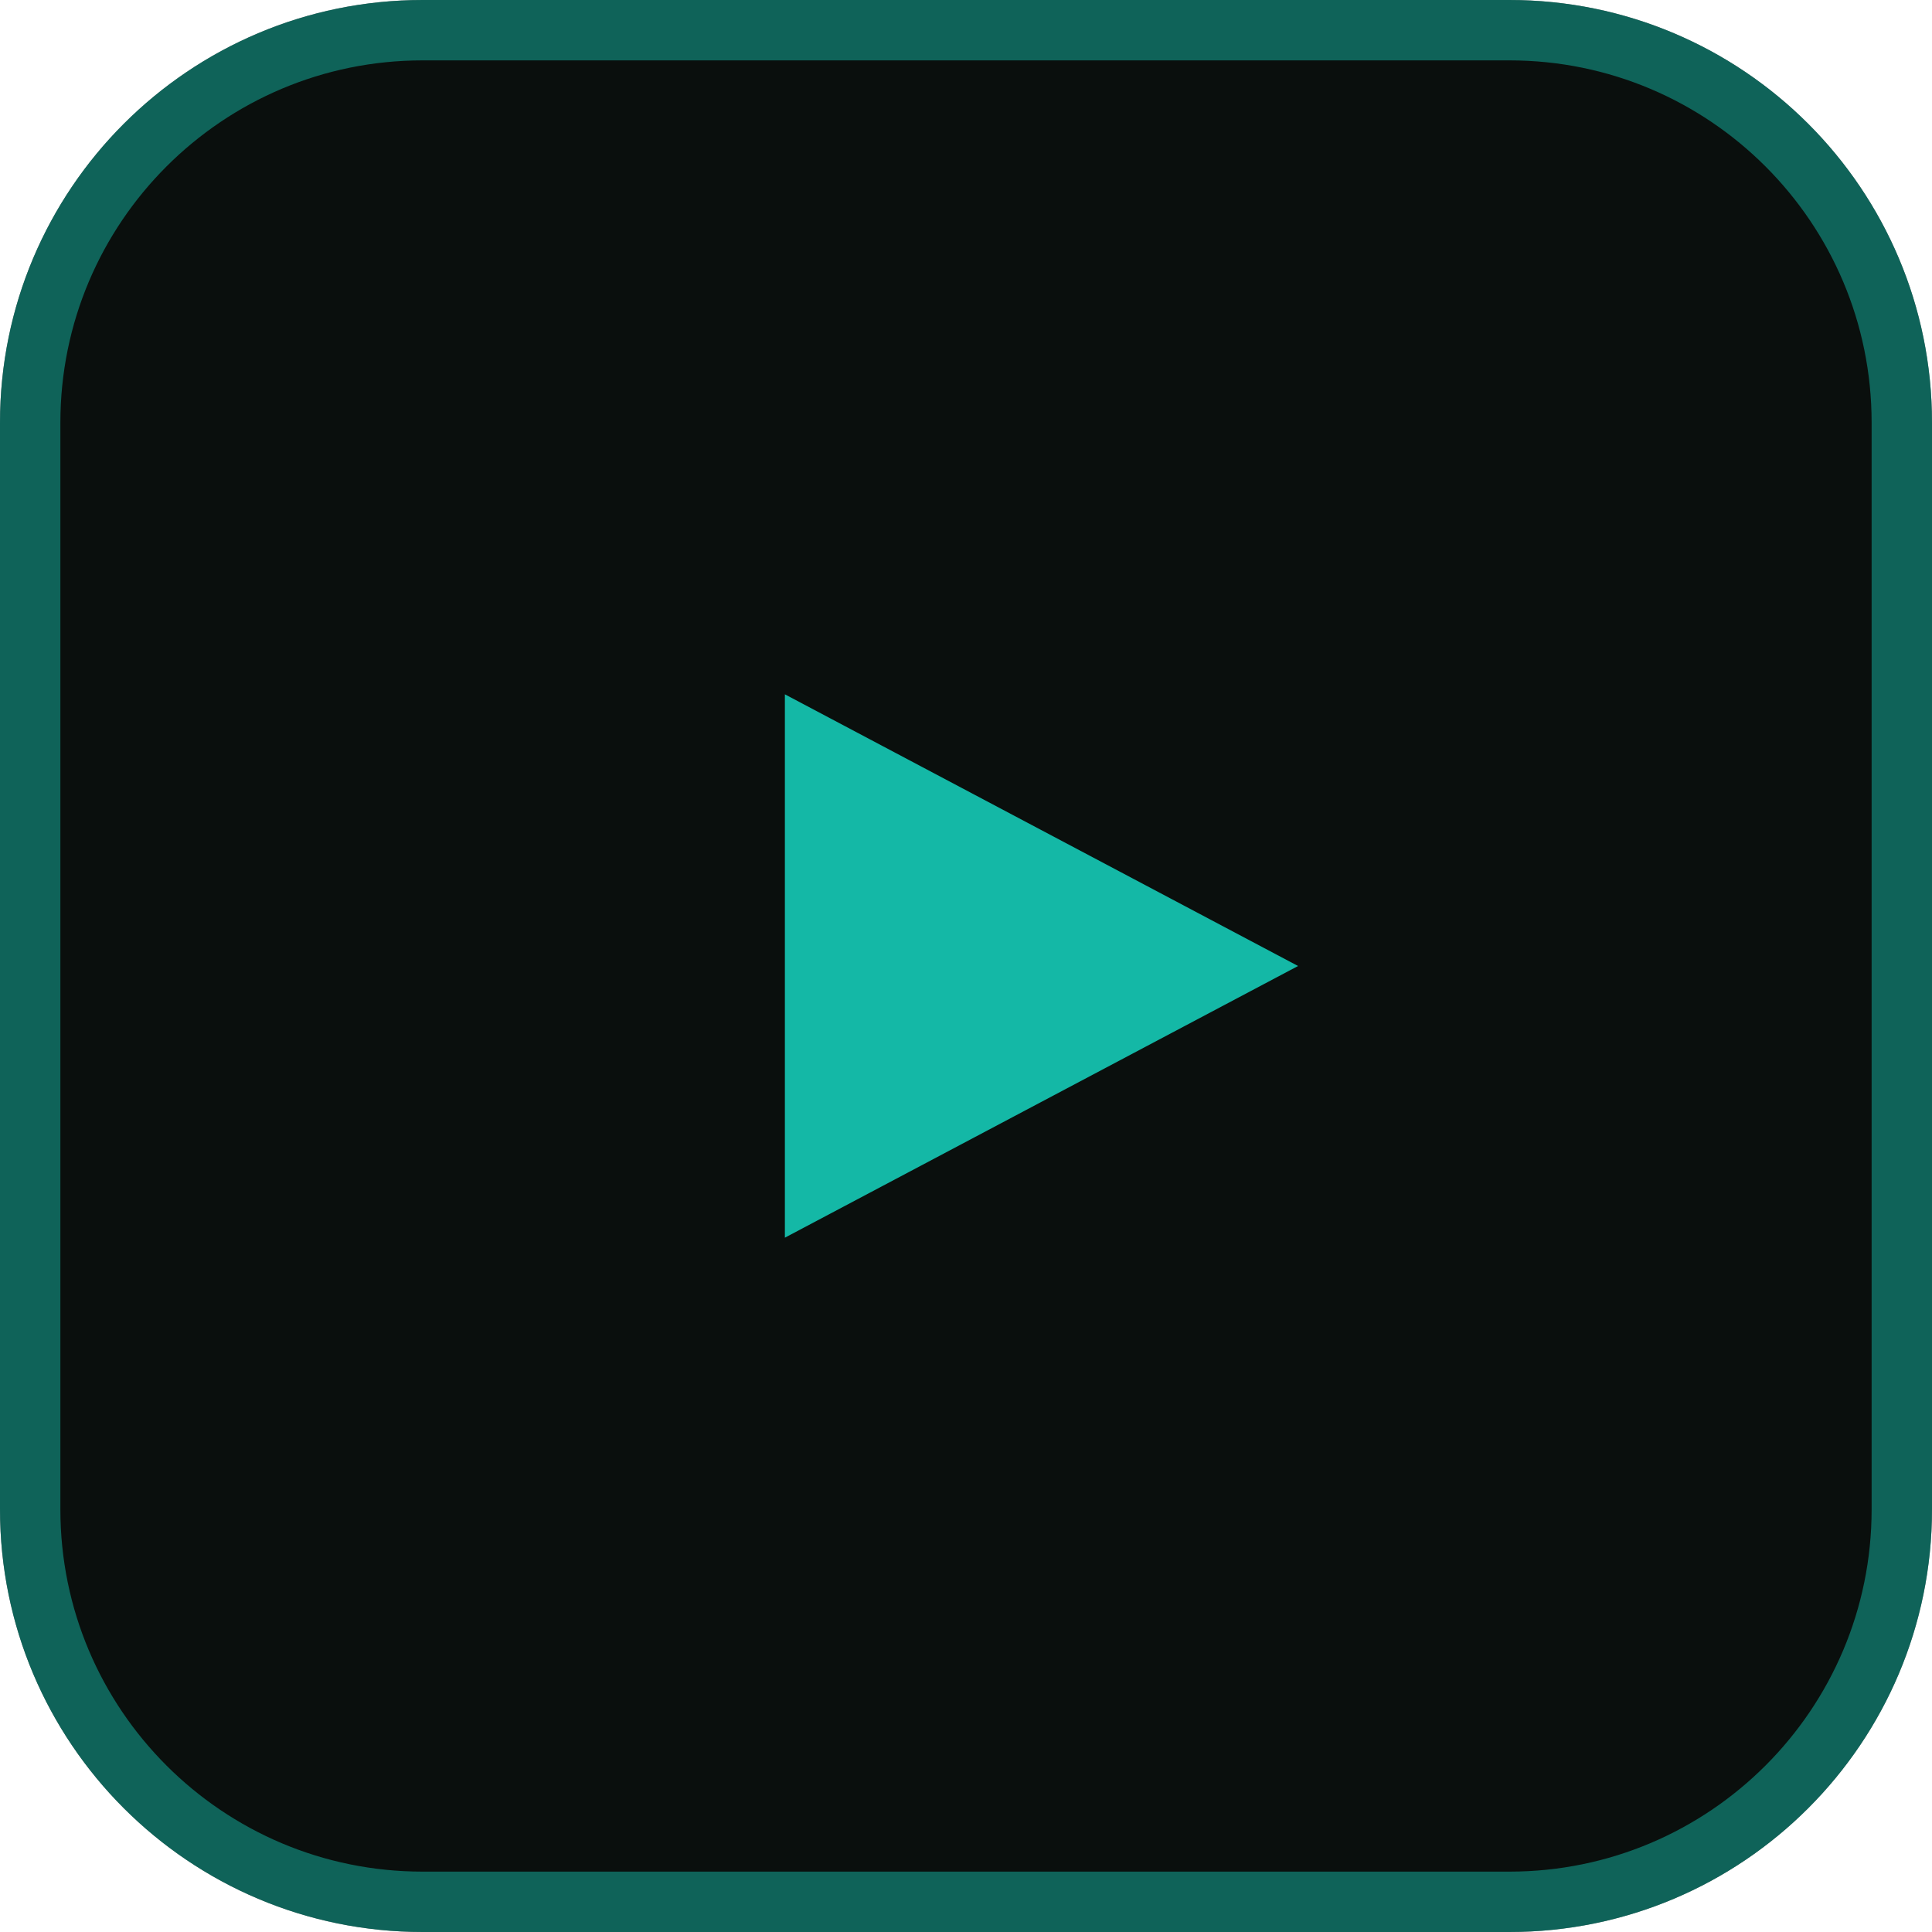
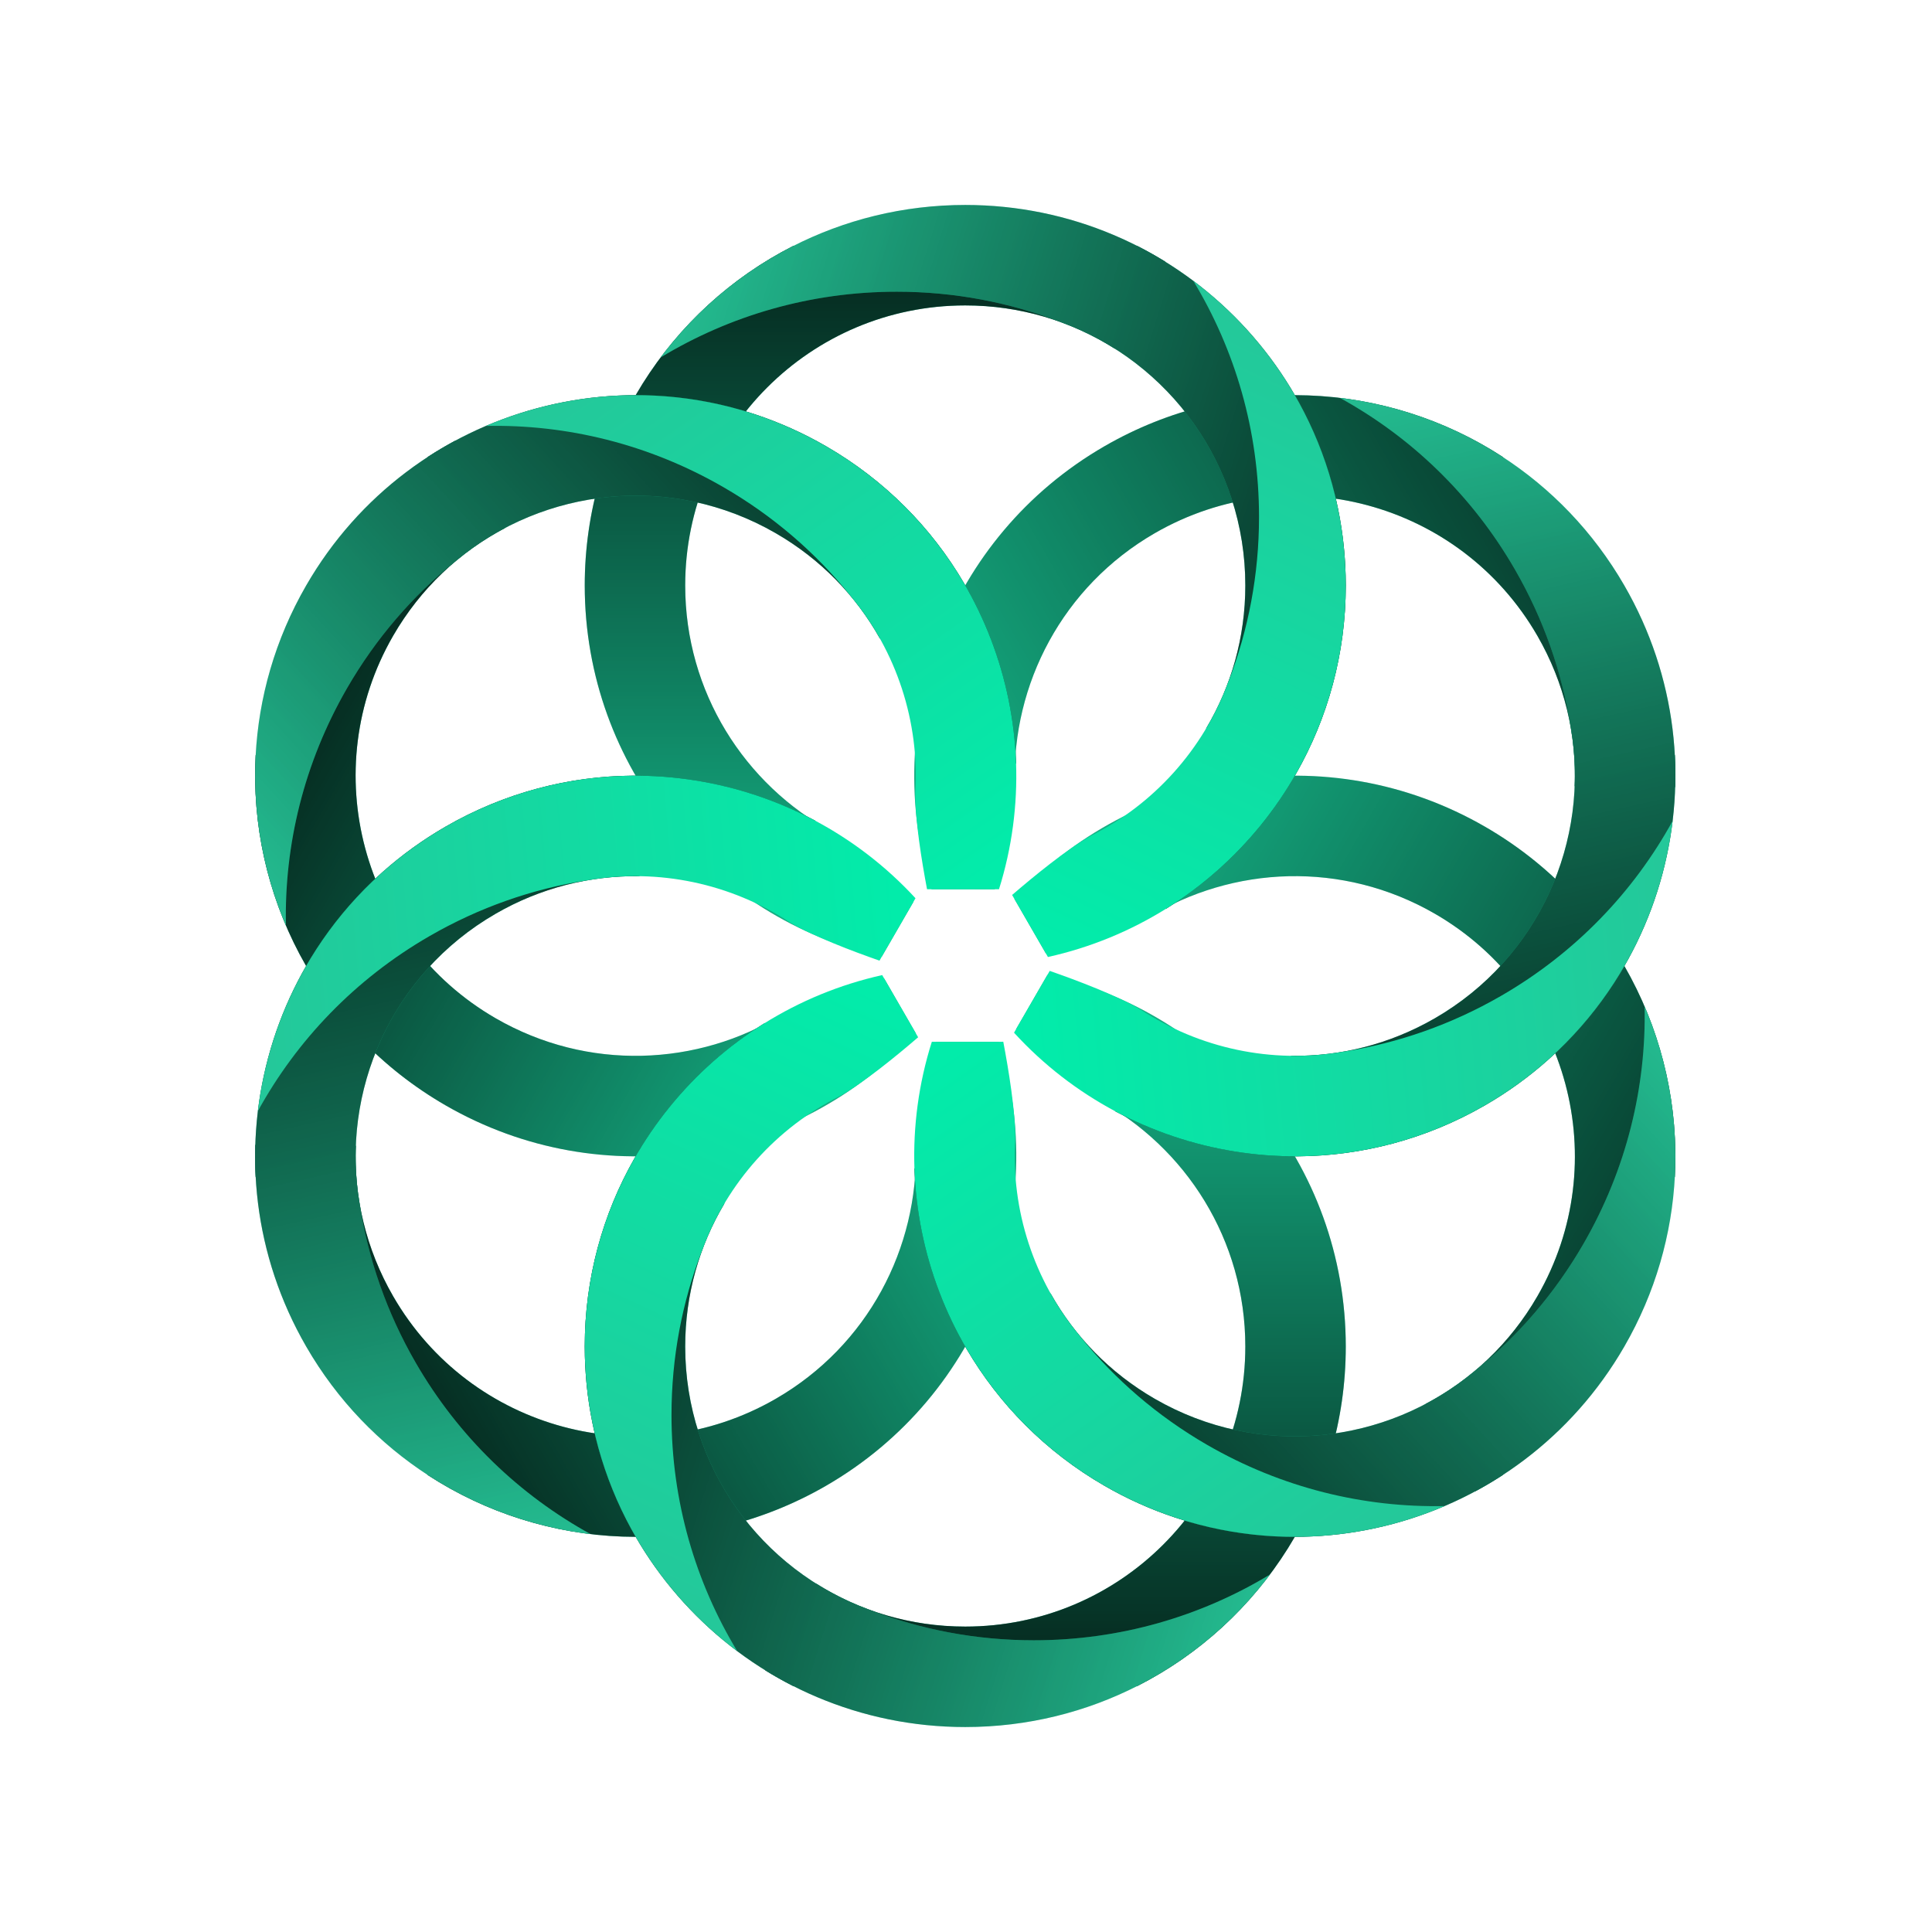
- <svg xmlns="http://www.w3.org/2000/svg" width="32" height="32" viewBox="0 0 32 32">
-   <rect width="32" height="32" rx="7" fill="#0a0f0d" />
-   <rect x="0.5" y="0.5" width="31" height="31" rx="6.5" fill="none" stroke="#14b8a6" stroke-opacity="0.5" />
-   <path d="M13 11.5 L21.5 16 L13 20.5 Z" fill="#14b8a6" />
+ <svg xmlns="http://www.w3.org/2000/svg" viewBox="0 0 100 100" width="100" height="100" role="img" aria-label="Mind">
+   <svg viewBox="0 0 1117 1000" x="6" y="6" width="88" height="88" preserveAspectRatio="xMidYMid meet" fill="none" role="img" aria-label="Mind mark">
+     <path d="M649.519 158.493C733.832 109.815 834.713 115.832 911.081 165.532L1024.2 361.468C1024.58 368.478 1024.66 375.484 1024.44 382.467L958.413 381.857C959.693 348.382 951.854 314.154 933.868 283C883.058 194.994 770.525 164.842 682.519 215.652C621.928 250.634 588.762 314.874 590.559 380.223H590.473C590.473 402.865 581.867 434.585 577.391 449.551H535.839C501.606 340.309 546.242 218.121 649.519 158.493Z" fill="url(#paint0_linear_1_509)" />
+     <path d="M649.519 158.493C733.832 109.815 834.713 115.832 911.081 165.532L1024.2 361.468C1024.58 368.478 1024.66 375.484 1024.44 382.467L958.413 381.857C959.693 348.382 951.854 314.154 933.868 283C883.058 194.994 770.525 164.842 682.519 215.652C621.928 250.634 588.762 314.874 590.559 380.223H590.473C590.473 402.865 581.867 434.585 577.391 449.551H535.839C501.606 340.309 546.242 218.121 649.519 158.493Z" fill="url(#paint1_linear_1_509)" />
+     <path d="M671.137 27C677.394 30.181 683.5 33.617 689.44 37.295L655.898 94.172C627.547 76.326 593.986 66 558.013 66C456.392 66 374.013 148.38 374.013 250C374.013 319.964 413.063 380.807 470.556 411.925L470.513 412C490.068 423.29 513.162 446.508 523.924 457.9L503.111 493.95C391.45 468.93 308.013 369.21 308.013 250C308.013 152.643 363.663 68.286 444.889 27H671.137Z" fill="url(#paint2_linear_1_509)" />
+     <path d="M671.137 27C677.394 30.181 683.5 33.617 689.44 37.295L655.898 94.172C627.547 76.326 593.986 66 558.013 66C456.392 66 374.013 148.38 374.013 250C374.013 319.964 413.063 380.807 470.556 411.925L470.513 412C490.068 423.29 513.162 446.508 523.924 457.9L503.111 493.95C391.45 468.93 308.013 369.21 308.013 250C308.013 152.643 363.663 68.286 444.889 27H671.137Z" fill="url(#paint3_linear_1_509)" />
+     <path d="M255.498 212.315C225.868 227.944 200.145 251.846 182.158 283C131.348 371.006 161.501 483.538 249.507 534.349C310.098 569.331 382.314 565.933 438.009 531.702L438.053 531.777C457.754 520.403 489.732 511.969 504.846 508.391L525.558 544.265C448.083 628.666 319.85 651.171 216.507 591.506C132.194 542.828 86.964 452.455 91.822 361.469L204.945 165.531C210.829 161.702 216.857 158.133 223.013 154.828L255.498 212.315Z" fill="url(#paint4_linear_1_509)" />
+     <path d="M255.498 212.315C225.868 227.944 200.145 251.846 182.158 283C131.348 371.006 161.501 483.538 249.507 534.349C310.098 569.331 382.314 565.933 438.009 531.702L438.053 531.777C457.754 520.403 489.732 511.969 504.846 508.391L525.558 544.265C448.083 628.666 319.85 651.171 216.507 591.506C132.194 542.828 86.964 452.455 91.822 361.469L204.945 165.531C210.829 161.702 216.857 158.133 223.013 154.828L255.498 212.315Z" fill="url(#paint5_linear_1_509)" />
+     <path d="M579.979 549.787C614.601 659.197 569.992 781.758 466.506 841.506C382.193 890.184 281.312 884.169 204.945 834.469L91.821 638.531C91.447 631.522 91.369 624.516 91.584 617.533L157.613 618.144C156.333 651.619 164.171 685.846 182.158 717C232.968 805.006 345.501 835.159 433.506 784.349C494.097 749.366 527.264 685.127 525.466 619.777H525.553C525.553 596.796 534.417 564.462 538.832 549.787H579.979Z" fill="url(#paint6_linear_1_509)" />
+     <path d="M579.979 549.787C614.601 659.197 569.992 781.758 466.506 841.506C382.193 890.184 281.312 884.169 204.945 834.469L91.821 638.531C91.447 631.522 91.369 624.516 91.584 617.533L157.613 618.144C156.333 651.619 164.171 685.846 182.158 717C232.968 805.006 345.501 835.159 433.506 784.349C494.097 749.366 527.264 685.127 525.466 619.777H525.553C525.553 596.796 534.417 564.462 538.832 549.787H579.979Z" fill="url(#paint7_linear_1_509)" />
+     <path d="M611.987 505.842C724.113 530.517 808.013 630.46 808.013 750C808.013 847.357 752.362 931.714 671.137 973H444.889C438.631 969.819 432.525 966.383 426.585 962.705L460.128 905.828C488.478 923.674 522.039 934 558.013 934C659.633 934 742.013 851.62 742.013 750C742.013 680.036 702.963 619.193 645.47 588.075L645.513 588C625.555 576.477 601.91 552.531 591.452 541.411L611.987 505.842Z" fill="url(#paint8_linear_1_509)" />
+     <path d="M611.987 505.842C724.113 530.517 808.013 630.46 808.013 750C808.013 847.357 752.362 931.714 671.137 973H444.889C438.631 969.819 432.525 966.383 426.585 962.705L460.128 905.828C488.478 923.674 522.039 934 558.013 934C659.633 934 742.013 851.62 742.013 750C742.013 680.036 702.963 619.193 645.47 588.075L645.513 588C625.555 576.477 601.91 552.531 591.452 541.411L611.987 505.842Z" fill="url(#paint9_linear_1_509)" />
+     <path d="M590.295 455.921C667.752 371.366 796.099 348.784 899.519 408.493C983.832 457.171 1029.06 547.545 1024.2 638.531L911.08 834.468C905.197 838.297 899.168 841.867 893.013 845.172L860.527 787.685C890.158 772.056 915.88 748.154 933.867 717C984.677 628.994 954.524 516.462 866.519 465.651C805.928 430.669 733.712 434.066 678.017 468.297L677.973 468.223C658.164 479.659 625.941 488.122 610.932 491.667L590.295 455.921Z" fill="url(#paint10_linear_1_509)" />
+     <path d="M590.295 455.921C667.752 371.366 796.099 348.784 899.519 408.493C983.832 457.171 1029.06 547.545 1024.2 638.531L911.08 834.468C905.197 838.297 899.168 841.867 893.013 845.172L860.527 787.685C890.158 772.056 915.88 748.154 933.867 717C984.677 628.994 954.524 516.462 866.519 465.651C805.928 430.669 733.712 434.066 678.017 468.297L677.973 468.223C658.164 479.659 625.941 488.122 610.932 491.667L590.295 455.921Z" fill="url(#paint11_linear_1_509)" />
+     <path d="M357.853 100.19C403.454 39.36 476.137 -3.85778e-06 558.013 -8.74928e-06C696.084 -8.74928e-06 808.013 111.929 808.013 250C808.013 339.737 760.732 418.431 689.723 462.53C701.514 424.024 710.247 383.257 716.411 343.681C732.675 316.24 742.013 284.211 742.013 250C742.013 170.769 691.934 103.237 621.704 77.324C621.303 77.152 620.907 76.986 620.513 76.835C587.14 64.022 550.896 57 513.013 57C456.226 57 403.125 72.779 357.853 100.19Z" fill="url(#paint12_linear_1_509)" />
+     <path d="M357.853 100.19C403.454 39.36 476.137 -3.85778e-06 558.013 -8.74928e-06C696.084 -8.74928e-06 808.013 111.929 808.013 250C808.013 339.737 760.732 418.431 689.723 462.53C701.514 424.024 710.247 383.257 716.411 343.681C732.675 316.24 742.013 284.211 742.013 250C742.013 170.769 691.934 103.237 621.704 77.324C621.303 77.152 620.907 76.986 620.513 76.835C587.14 64.022 550.896 57 513.013 57C456.226 57 403.125 72.779 357.853 100.19Z" fill="url(#paint13_linear_1_509)" />
+     <path d="M111.687 473.439C81.808 403.532 84.062 320.907 125 250C194.036 130.427 346.933 89.458 466.506 158.494C544.221 203.362 588.731 283.656 591.418 367.201C563.967 337.736 533.027 309.79 501.835 284.663C486.203 256.858 463.134 232.757 433.506 215.651C364.891 176.036 281.367 185.639 223.81 233.504C223.461 233.765 223.119 234.025 222.791 234.291C195.008 256.786 170.805 284.663 151.864 317.471C123.47 366.65 110.585 420.527 111.687 473.439Z" fill="url(#paint14_linear_1_509)" />
+     <path d="M111.687 473.439C81.808 403.532 84.062 320.907 125 250C194.036 130.427 346.933 89.458 466.506 158.494C544.221 203.362 588.731 283.656 591.418 367.201C563.967 337.736 533.027 309.79 501.835 284.663C486.203 256.858 463.134 232.757 433.506 215.651C364.891 176.036 281.367 185.639 223.81 233.504C223.461 233.765 223.119 234.025 222.791 234.291C195.008 256.786 170.805 284.663 151.864 317.471C123.47 366.65 110.585 420.527 111.687 473.439Z" fill="url(#paint15_linear_1_509)" />
+     <path d="M311.848 873.249C236.366 864.172 165.938 820.907 125 750C55.964 630.427 96.933 477.529 216.506 408.494C294.221 363.625 386.012 365.225 459.708 404.671C420.465 413.712 380.793 426.533 343.437 440.983C311.541 440.618 279.134 448.546 249.506 465.651C180.891 505.267 147.445 582.402 160.119 656.18C160.17 656.613 160.225 657.039 160.291 657.456C165.881 692.764 177.922 727.663 196.864 760.471C225.257 809.65 265.473 847.748 311.848 873.249Z" fill="url(#paint16_linear_1_509)" />
+     <path d="M311.848 873.249C236.366 864.172 165.938 820.907 125 750C55.964 630.427 96.933 477.529 216.506 408.494C294.221 363.625 386.012 365.225 459.708 404.671C420.465 413.712 380.793 426.533 343.437 440.983C311.541 440.618 279.134 448.546 249.506 465.651C180.891 505.267 147.445 582.402 160.119 656.18C160.17 656.613 160.225 657.039 160.291 657.456C165.881 692.764 177.922 727.663 196.864 760.471C225.257 809.65 265.473 847.748 311.848 873.249Z" fill="url(#paint17_linear_1_509)" />
+     <path d="M758.173 899.81C712.571 960.64 639.889 1000 558.013 1000C419.942 1000 308.013 888.071 308.013 750C308.013 660.263 355.294 581.569 426.303 537.47C414.511 575.975 405.779 616.743 399.614 656.319C383.35 683.76 374.013 715.789 374.013 750C374.013 829.23 424.091 896.763 494.321 922.676C494.722 922.848 495.118 923.014 495.513 923.165C528.886 935.978 565.129 943 603.013 943C659.8 943 712.901 927.221 758.173 899.81Z" fill="url(#paint18_linear_1_509)" />
+     <path d="M758.173 899.81C712.571 960.64 639.889 1000 558.013 1000C419.942 1000 308.013 888.071 308.013 750C308.013 660.263 355.294 581.569 426.303 537.47C414.511 575.975 405.779 616.743 399.614 656.319C383.35 683.76 374.013 715.789 374.013 750C374.013 829.23 424.091 896.763 494.321 922.676C494.722 922.848 495.118 923.014 495.513 923.165C528.886 935.978 565.129 943 603.013 943C659.8 943 712.901 927.221 758.173 899.81Z" fill="url(#paint19_linear_1_509)" />
+     <path d="M1004.34 526.561C1034.22 596.468 1031.96 679.093 991.025 750C921.99 869.573 769.092 910.542 649.519 841.506C571.804 796.638 527.294 716.344 524.607 632.799C552.059 662.264 582.999 690.21 614.19 715.337C629.822 743.142 652.892 767.243 682.519 784.349C751.135 823.964 834.658 814.361 892.215 766.496C892.565 766.235 892.906 765.975 893.234 765.709C921.017 743.214 945.22 715.337 964.162 682.529C992.555 633.35 1005.44 579.473 1004.34 526.561Z" fill="url(#paint20_linear_1_509)" />
+     <path d="M1004.34 526.561C1034.22 596.468 1031.96 679.093 991.025 750C921.99 869.573 769.092 910.542 649.519 841.506C571.804 796.638 527.294 716.344 524.607 632.799C552.059 662.264 582.999 690.21 614.19 715.337C629.822 743.142 652.892 767.243 682.519 784.349C751.135 823.964 834.658 814.361 892.215 766.496C892.565 766.235 892.906 765.975 893.234 765.709C921.017 743.214 945.22 715.337 964.162 682.529C992.555 633.35 1005.44 579.473 1004.34 526.561Z" fill="url(#paint21_linear_1_509)" />
+     <path d="M804.178 126.751C879.659 135.828 950.087 179.093 991.025 250C1060.06 369.573 1019.09 522.471 899.519 591.506C821.804 636.375 730.013 634.775 656.317 595.329C695.56 586.288 735.232 573.467 772.589 559.017C804.485 559.382 836.892 551.454 866.519 534.349C935.135 494.733 968.58 417.598 955.906 343.82C955.855 343.387 955.8 342.961 955.734 342.544C950.145 307.236 938.104 272.337 919.162 239.529C890.769 190.35 850.553 152.252 804.178 126.751Z" fill="url(#paint22_linear_1_509)" />
+     <path d="M804.178 126.751C879.659 135.828 950.087 179.093 991.025 250C1060.06 369.573 1019.09 522.471 899.519 591.506C821.804 636.375 730.013 634.775 656.317 595.329C695.56 586.288 735.232 573.467 772.589 559.017C804.485 559.382 836.892 551.454 866.519 534.349C935.135 494.733 968.58 417.598 955.906 343.82C955.855 343.387 955.8 342.961 955.734 342.544C950.145 307.236 938.104 272.337 919.162 239.529C890.769 190.35 850.553 152.252 804.178 126.751Z" fill="url(#paint23_linear_1_509)" />
+     <path d="M243.067 145.181C312.975 115.301 395.599 117.556 466.506 158.494C569.783 218.121 614.419 340.308 580.186 449.55H534.52C533.92 449.55 533.384 449.552 532.901 449.558C529.435 431.228 524.928 403.741 525.215 386.005C527.957 339.614 512.99 293.363 483.003 257.304C482.742 256.955 482.482 256.613 482.216 256.285C459.721 228.502 431.843 204.299 399.035 185.357C349.856 156.964 295.98 144.078 243.067 145.181Z" fill="url(#paint24_linear_1_509)" />
+     <path d="M216.507 408.494C319.745 348.89 447.823 371.287 525.322 455.478L502.697 494.669C502.296 495.364 501.953 495.96 501.666 496.488C484.06 490.323 458.077 480.505 442.892 471.407C404.086 445.836 356.549 435.673 310.327 443.613C309.894 443.664 309.468 443.719 309.051 443.785C273.742 449.375 238.843 461.416 206.035 480.357C156.856 508.751 118.759 548.967 93.258 595.342C102.335 519.86 145.6 449.432 216.507 408.494Z" fill="url(#paint25_linear_1_509)" />
+     <path d="M525.858 544.787C526.32 545.587 526.709 546.253 527.06 546.814C512.922 558.986 491.257 576.746 475.69 585.401C434.142 606.222 401.571 642.31 385.337 686.309C385.165 686.709 384.999 687.106 384.848 687.5C372.034 720.873 365.013 757.117 365.013 795C365.013 851.787 380.792 904.888 408.203 950.16C347.373 904.559 308.013 831.876 308.013 750C308.013 630.67 391.619 530.868 503.45 505.974L525.858 544.787Z" fill="url(#paint26_linear_1_509)" />
+     <path d="M582.994 549.767C586.476 568.091 591.102 596.04 590.812 613.994C588.07 660.386 603.037 706.636 633.024 742.695C633.285 743.045 633.545 743.387 633.811 743.715C656.306 771.498 684.183 795.701 716.991 814.643C766.169 843.036 820.046 855.921 872.958 854.818C803.051 884.698 720.426 882.444 649.52 841.506C546.034 781.758 501.426 659.198 536.048 549.787H580.844C581.673 549.787 582.38 549.784 582.994 549.767Z" fill="url(#paint27_linear_1_509)" />
+     <path d="M1022.77 404.658C1013.69 480.14 970.425 550.568 899.519 591.506C795.994 651.275 667.493 628.587 590.061 543.821L612.665 504.669C612.977 504.128 613.254 503.646 613.497 503.211C631.107 509.355 657.699 519.346 673.134 528.593C711.939 554.163 759.477 564.327 805.698 556.387C806.132 556.335 806.558 556.281 806.975 556.215C842.283 550.625 877.182 538.584 909.99 519.643C959.169 491.249 997.267 451.033 1022.77 404.658Z" fill="url(#paint28_linear_1_509)" />
+     <path d="M707.821 49.84C768.652 95.441 808.012 168.124 808.012 250C808.012 369.419 724.281 469.28 612.325 494.081L589.504 454.551C589.247 454.105 589.01 453.701 588.793 453.333C602.927 441.158 624.705 423.289 640.335 414.599C681.883 393.778 714.453 357.69 730.688 313.691C730.86 313.291 731.025 312.894 731.177 312.5C743.99 279.127 751.012 242.884 751.012 205C751.012 148.213 735.233 95.112 707.821 49.84Z" fill="url(#paint29_linear_1_509)" />
+     <defs>
+       <linearGradient id="paint0_linear_1_509" x1="938" y1="212.157" x2="532.029" y2="446.544" gradientUnits="userSpaceOnUse">
+         <stop stop-color="#16B88A" />
+         <stop offset="1" stop-color="#16B88A" />
+       </linearGradient>
+       <linearGradient id="paint1_linear_1_509" x1="938" y1="212.157" x2="532.029" y2="446.544" gradientUnits="userSpaceOnUse">
+         <stop stop-opacity="0.66" />
+         <stop offset="1" stop-opacity="0" />
+       </linearGradient>
+       <linearGradient id="paint2_linear_1_509" x1="498.727" y1="27" x2="498.727" y2="495.774" gradientUnits="userSpaceOnUse">
+         <stop stop-color="#16B88A" />
+         <stop offset="1" stop-color="#16B88A" />
+       </linearGradient>
+       <linearGradient id="paint3_linear_1_509" x1="498.727" y1="27" x2="498.727" y2="495.774" gradientUnits="userSpaceOnUse">
+         <stop stop-opacity="0.8" />
+         <stop offset="1" stop-opacity="0" />
+       </linearGradient>
+       <linearGradient id="paint4_linear_1_509" x1="118.741" y1="314.843" x2="524.711" y2="549.23" gradientUnits="userSpaceOnUse">
+         <stop stop-color="#16B88A" />
+         <stop offset="1" stop-color="#16B88A" />
+       </linearGradient>
+       <linearGradient id="paint5_linear_1_509" x1="118.741" y1="314.843" x2="524.711" y2="549.23" gradientUnits="userSpaceOnUse">
+         <stop stop-opacity="0.8" />
+         <stop offset="1" stop-opacity="0" />
+       </linearGradient>
+       <linearGradient id="paint6_linear_1_509" x1="178.026" y1="787.843" x2="583.996" y2="553.456" gradientUnits="userSpaceOnUse">
+         <stop stop-color="#16B88A" />
+         <stop offset="1" stop-color="#16B88A" />
+       </linearGradient>
+       <linearGradient id="paint7_linear_1_509" x1="178.026" y1="787.843" x2="583.996" y2="553.456" gradientUnits="userSpaceOnUse">
+         <stop stop-opacity="0.8" />
+         <stop offset="1" stop-opacity="0" />
+       </linearGradient>
+       <linearGradient id="paint8_linear_1_509" x1="617.299" y1="973" x2="617.299" y2="504.226" gradientUnits="userSpaceOnUse">
+         <stop stop-color="#16B88A" />
+         <stop offset="1" stop-color="#16B88A" />
+       </linearGradient>
+       <linearGradient id="paint9_linear_1_509" x1="617.299" y1="973" x2="617.299" y2="504.226" gradientUnits="userSpaceOnUse">
+         <stop stop-opacity="0.8" />
+         <stop offset="1" stop-opacity="0" />
+       </linearGradient>
+       <linearGradient id="paint10_linear_1_509" x1="997.286" y1="685.157" x2="591.315" y2="450.769" gradientUnits="userSpaceOnUse">
+         <stop stop-color="#16B88A" />
+         <stop offset="1" stop-color="#16B88A" />
+       </linearGradient>
+       <linearGradient id="paint11_linear_1_509" x1="997.286" y1="685.157" x2="591.315" y2="450.769" gradientUnits="userSpaceOnUse">
+         <stop stop-opacity="0.66" />
+         <stop offset="1" stop-opacity="0" />
+       </linearGradient>
+       <linearGradient id="paint12_linear_1_509" x1="313.013" y1="53.5" x2="881.013" y2="231" gradientUnits="userSpaceOnUse">
+         <stop stop-color="#29CE9F" />
+         <stop offset="1" stop-color="#16B88A" />
+       </linearGradient>
+       <linearGradient id="paint13_linear_1_509" x1="313.013" y1="53.5" x2="881.013" y2="231" gradientUnits="userSpaceOnUse">
+         <stop stop-opacity="0" />
+         <stop offset="1" stop-opacity="0.8" />
+       </linearGradient>
+       <linearGradient id="paint14_linear_1_509" x1="48.832" y1="488.926" x2="486.552" y2="85.774" gradientUnits="userSpaceOnUse">
+         <stop stop-color="#29CE9F" />
+         <stop offset="1" stop-color="#16B88A" />
+       </linearGradient>
+       <linearGradient id="paint15_linear_1_509" x1="48.832" y1="488.926" x2="486.552" y2="85.774" gradientUnits="userSpaceOnUse">
+         <stop stop-opacity="0" />
+         <stop offset="1" stop-opacity="0.8" />
+       </linearGradient>
+       <linearGradient id="paint16_linear_1_509" x1="293.832" y1="935.426" x2="163.552" y2="354.774" gradientUnits="userSpaceOnUse">
+         <stop stop-color="#29CE9F" />
+         <stop offset="1" stop-color="#16B88A" />
+       </linearGradient>
+       <linearGradient id="paint17_linear_1_509" x1="293.832" y1="935.426" x2="163.552" y2="354.774" gradientUnits="userSpaceOnUse">
+         <stop stop-opacity="0" />
+         <stop offset="1" stop-opacity="0.8" />
+       </linearGradient>
+       <linearGradient id="paint18_linear_1_509" x1="803.013" y1="946.5" x2="235.013" y2="769" gradientUnits="userSpaceOnUse">
+         <stop stop-color="#29CE9F" />
+         <stop offset="1" stop-color="#16B88A" />
+       </linearGradient>
+       <linearGradient id="paint19_linear_1_509" x1="803.013" y1="946.5" x2="235.013" y2="769" gradientUnits="userSpaceOnUse">
+         <stop stop-opacity="0" />
+         <stop offset="1" stop-opacity="0.8" />
+       </linearGradient>
+       <linearGradient id="paint20_linear_1_509" x1="1067.19" y1="511.074" x2="629.474" y2="914.226" gradientUnits="userSpaceOnUse">
+         <stop stop-color="#29CE9F" />
+         <stop offset="1" stop-color="#16B88A" />
+       </linearGradient>
+       <linearGradient id="paint21_linear_1_509" x1="1067.19" y1="511.074" x2="629.474" y2="914.226" gradientUnits="userSpaceOnUse">
+         <stop stop-opacity="0" />
+         <stop offset="1" stop-opacity="0.8" />
+       </linearGradient>
+       <linearGradient id="paint22_linear_1_509" x1="822.193" y1="64.574" x2="952.474" y2="645.226" gradientUnits="userSpaceOnUse">
+         <stop stop-color="#29CE9F" />
+         <stop offset="1" stop-color="#16B88A" />
+       </linearGradient>
+       <linearGradient id="paint23_linear_1_509" x1="822.193" y1="64.574" x2="952.474" y2="645.226" gradientUnits="userSpaceOnUse">
+         <stop stop-opacity="0" />
+         <stop offset="1" stop-opacity="0.8" />
+       </linearGradient>
+       <linearGradient id="paint24_linear_1_509" x1="299.747" y1="116.253" x2="556.048" y2="481.526" gradientUnits="userSpaceOnUse">
+         <stop stop-color="#24C89A" />
+         <stop offset="1" stop-color="#00EEAB" />
+       </linearGradient>
+       <linearGradient id="paint25_linear_1_509" x1="96.546" y1="531.791" x2="541.031" y2="492.465" gradientUnits="userSpaceOnUse">
+         <stop stop-color="#24C89A" />
+         <stop offset="1" stop-color="#00EEAB" />
+       </linearGradient>
+       <linearGradient id="paint26_linear_1_509" x1="354.811" y1="915.538" x2="542.997" y2="510.939" gradientUnits="userSpaceOnUse">
+         <stop stop-color="#24C89A" />
+         <stop offset="1" stop-color="#00EEAB" />
+       </linearGradient>
+       <linearGradient id="paint27_linear_1_509" x1="816.278" y1="883.746" x2="559.978" y2="518.474" gradientUnits="userSpaceOnUse">
+         <stop stop-color="#24C89A" />
+         <stop offset="1" stop-color="#00EEAB" />
+       </linearGradient>
+       <linearGradient id="paint28_linear_1_509" x1="1019.48" y1="468.208" x2="574.994" y2="507.535" gradientUnits="userSpaceOnUse">
+         <stop stop-color="#24C89A" />
+         <stop offset="1" stop-color="#00EEAB" />
+       </linearGradient>
+       <linearGradient id="paint29_linear_1_509" x1="761.213" y1="84.462" x2="573.028" y2="489.06" gradientUnits="userSpaceOnUse">
+         <stop stop-color="#24C89A" />
+         <stop offset="1" stop-color="#00EEAB" />
+       </linearGradient>
+     </defs>
+   </svg>
</svg>
